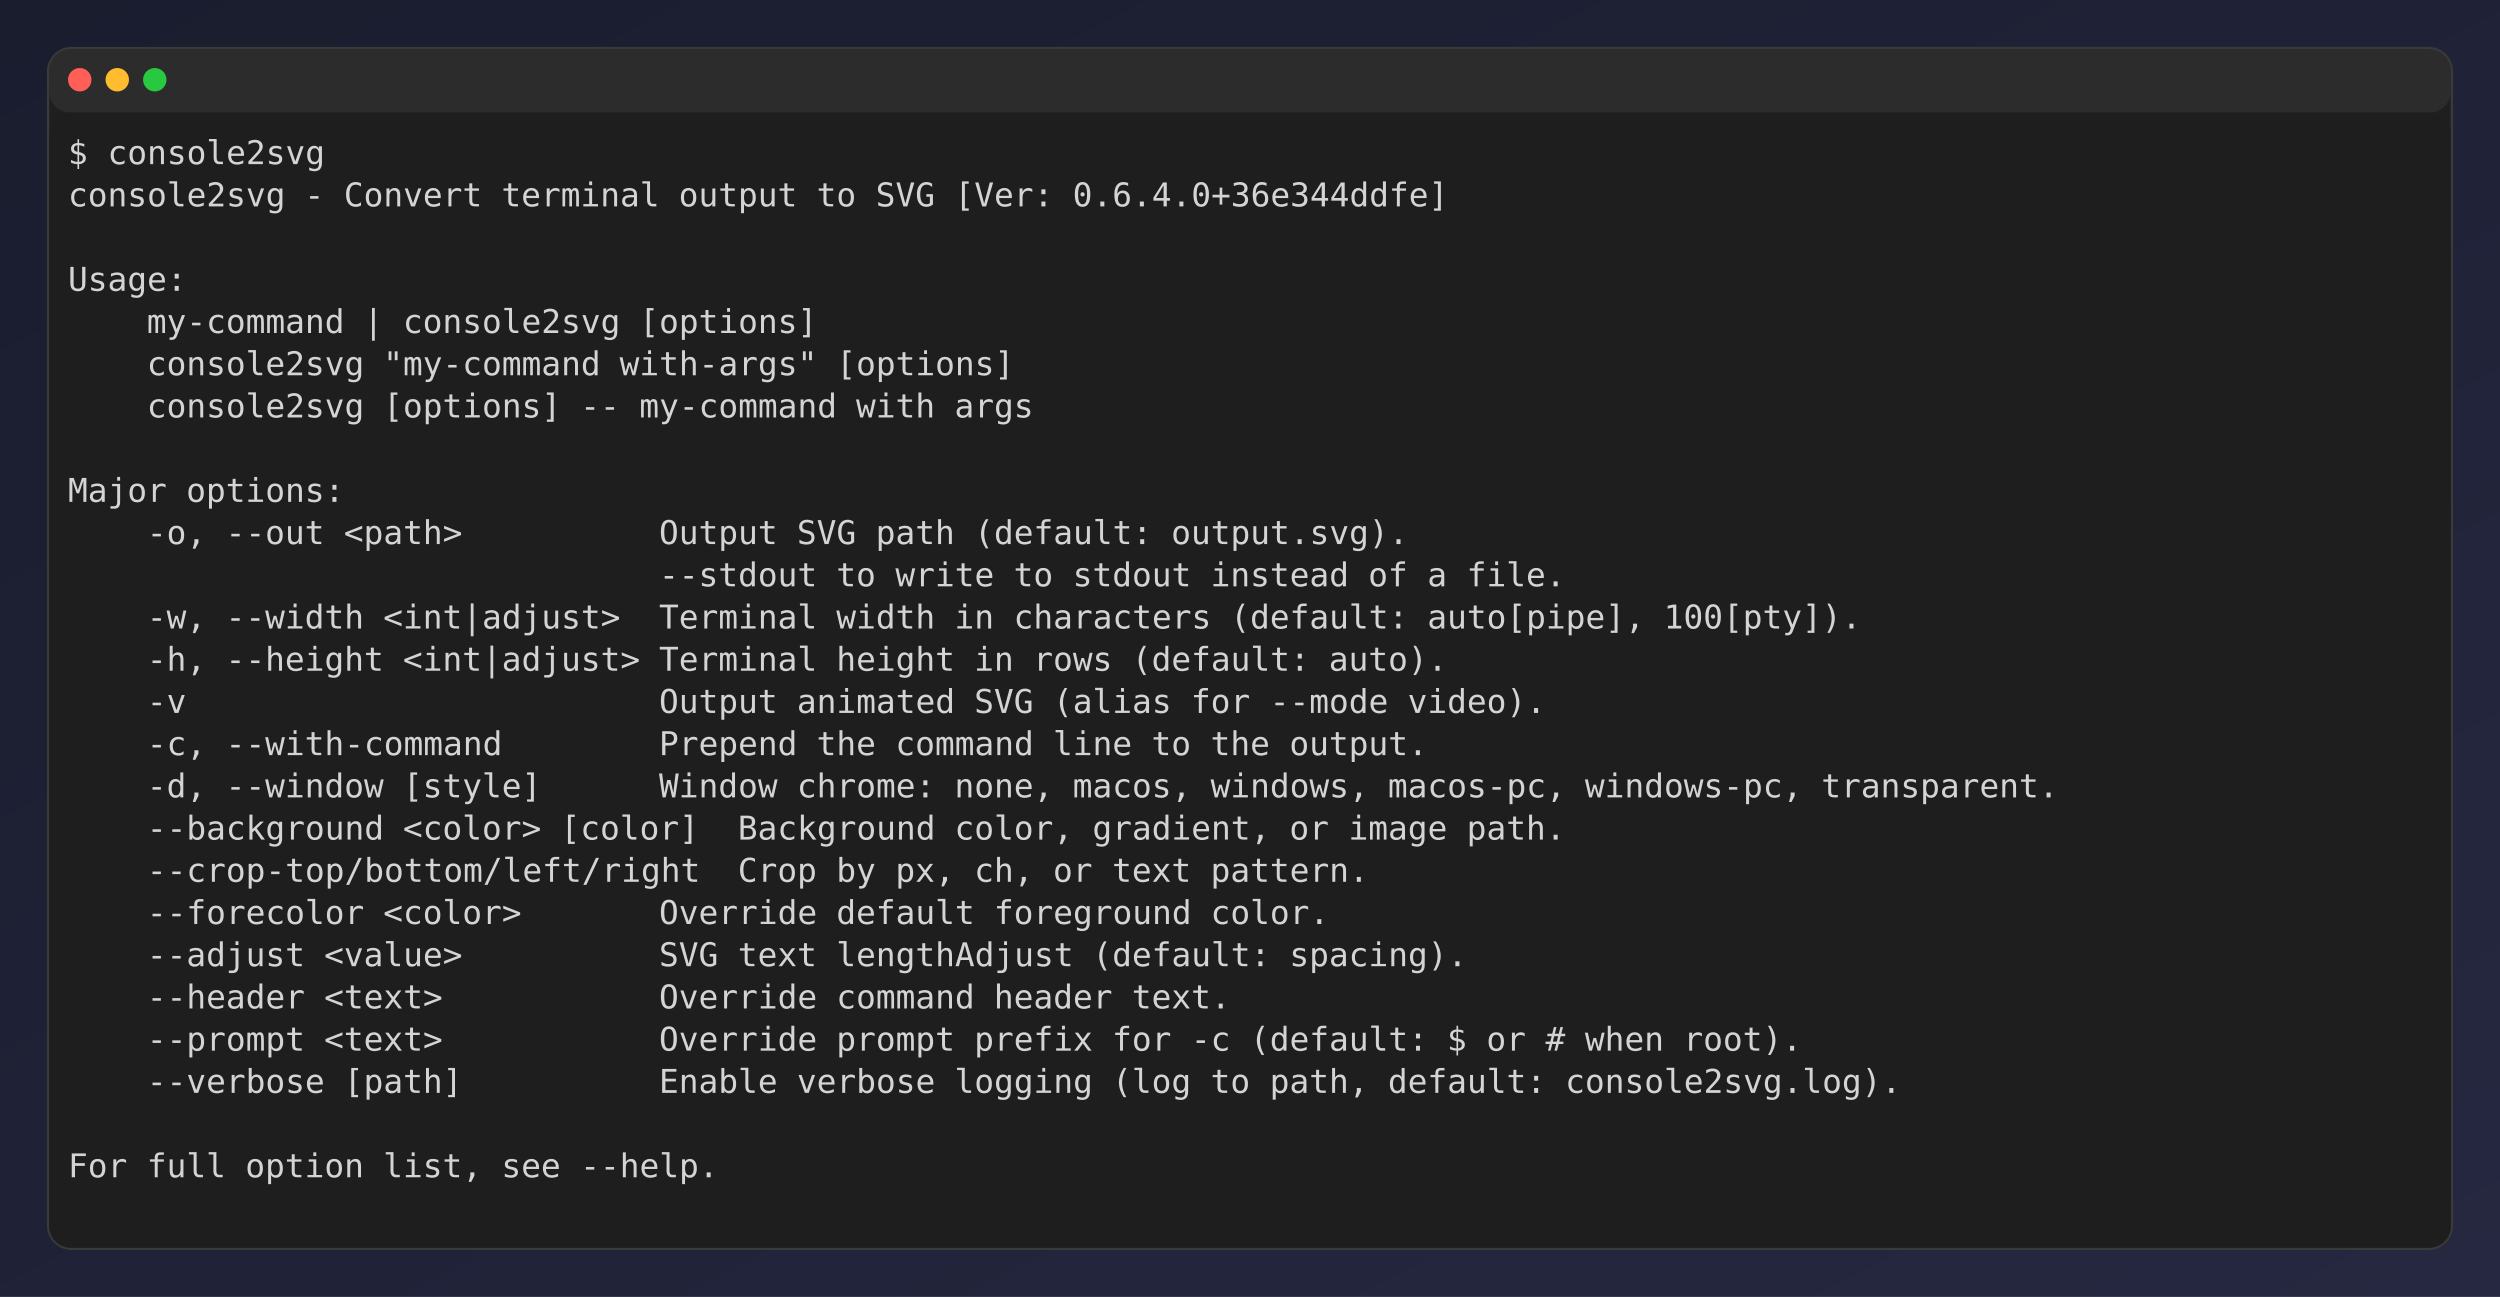
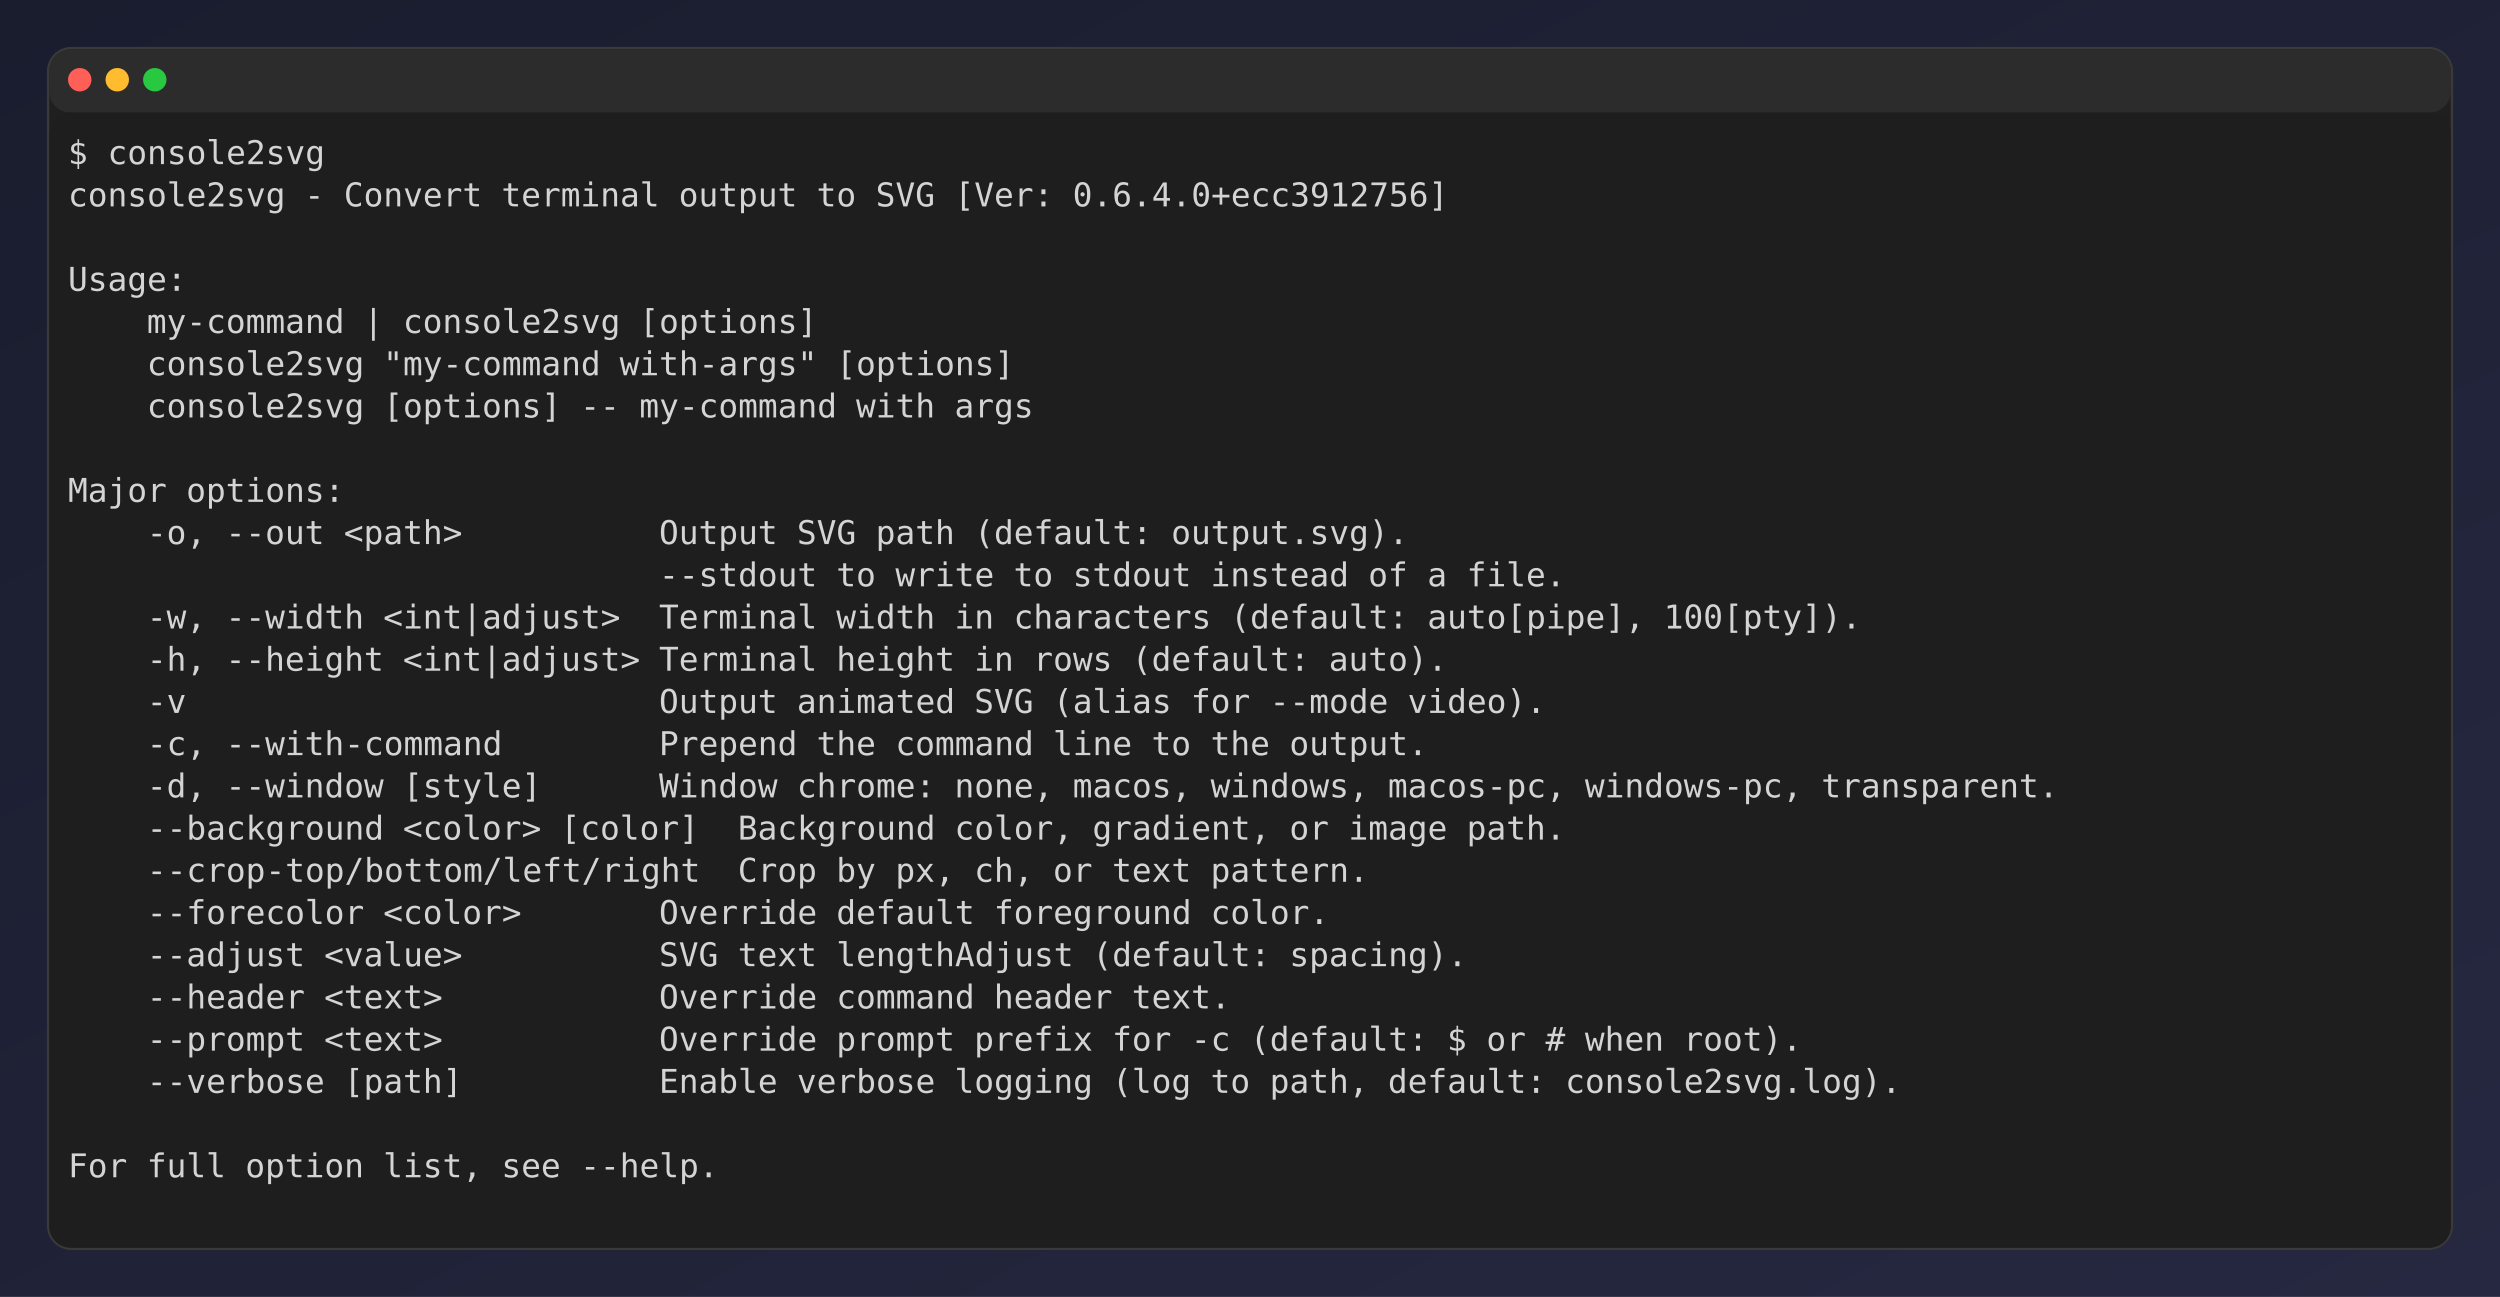
<svg xmlns="http://www.w3.org/2000/svg" width="1066" height="553" viewBox="0 0 1066 553" role="img" aria-label="console2svg output">
  <style>
.crt {
  font-family: ui-monospace,"Cascadia Mono","Segoe UI Mono","SFMono-Regular",Menlo,monospace;
  font-size: 14px;
}
text {
  dominant-baseline: alphabetic;
}
.bg {
  shape-rendering: crispEdges;
}
</style>
  <defs>
    <linearGradient id="desktop-bg" x1="0%" y1="0%" x2="100%" y2="100%">
      <stop offset="0%" stop-color="#1a1d2e" />
      <stop offset="100%" stop-color="#252840" />
    </linearGradient>
  </defs>
  <rect width="1066" height="553" fill="url(#desktop-bg)" />
  <rect x="20.5" y="20.5" rx="10" ry="10" width="1025" height="512" fill="#1f1f1f" stroke="#3a3a3a" />
  <rect x="21" y="21" rx="9" ry="9" width="1024" height="27" fill="#2c2c2c" />
  <circle cx="34" cy="34" r="5" fill="#ff5f57" />
  <circle cx="50" cy="34" r="5" fill="#febc2e" />
  <circle cx="66" cy="34" r="5" fill="#28c840" />
  <rect x="21" y="48" width="1024" height="484" rx="9" ry="9" fill="#1e1e1e" />
  <rect x="29" y="56" width="1008" height="18" fill="#1e1e1e" />
  <text class="crt" x="29" y="70" fill="#d4d4d4">$ console2svg</text>
  <g transform="translate(29 74)">
    <rect width="1008" height="450" fill="#1e1e1e" />
    <text class="crt" x="0" y="14" fill="#d4d4d4" textLength="92.4" lengthAdjust="spacing">console2svg</text>
    <text class="crt" x="100.8" y="14" fill="#d4d4d4" textLength="8.4" lengthAdjust="spacing">-</text>
    <text class="crt" x="117.6" y="14" fill="#d4d4d4" textLength="58.8" lengthAdjust="spacing">Convert</text>
    <text class="crt" x="184.8" y="14" fill="#d4d4d4" textLength="67.2" lengthAdjust="spacing">terminal</text>
    <text class="crt" x="260.4" y="14" fill="#d4d4d4" textLength="50.4" lengthAdjust="spacing">output</text>
    <text class="crt" x="319.2" y="14" fill="#d4d4d4" textLength="16.8" lengthAdjust="spacing">to</text>
    <text class="crt" x="344.4" y="14" fill="#d4d4d4" textLength="25.2" lengthAdjust="spacing">SVG</text>
    <text class="crt" x="378" y="14" fill="#d4d4d4" textLength="42" lengthAdjust="spacing">[Ver:</text>
-     <text class="crt" x="428.4" y="14" fill="#d4d4d4" textLength="159.6" lengthAdjust="spacing">0.6.4.0+36e344ddfe]</text>
+     <text class="crt" x="428.4" y="14" fill="#d4d4d4" textLength="159.6" lengthAdjust="spacing">0.6.4.0+ecc3912756]</text>
    <text class="crt" x="0" y="50" fill="#d4d4d4" textLength="50.4" lengthAdjust="spacing">Usage:</text>
    <text class="crt" x="33.6" y="68" fill="#d4d4d4" textLength="84" lengthAdjust="spacing">my-command</text>
    <text class="crt" x="126" y="68" fill="#d4d4d4" textLength="8.4" lengthAdjust="spacing">|</text>
    <text class="crt" x="142.8" y="68" fill="#d4d4d4" textLength="92.4" lengthAdjust="spacing">console2svg</text>
    <text class="crt" x="243.6" y="68" fill="#d4d4d4" textLength="75.6" lengthAdjust="spacing">[options]</text>
    <text class="crt" x="33.6" y="86" fill="#d4d4d4" textLength="92.4" lengthAdjust="spacing">console2svg</text>
    <text class="crt" x="134.4" y="86" fill="#d4d4d4" textLength="92.4" lengthAdjust="spacing">"my-command</text>
    <text class="crt" x="235.2" y="86" fill="#d4d4d4" textLength="84" lengthAdjust="spacing">with-args"</text>
    <text class="crt" x="327.6" y="86" fill="#d4d4d4" textLength="75.6" lengthAdjust="spacing">[options]</text>
    <text class="crt" x="33.6" y="104" fill="#d4d4d4" textLength="92.4" lengthAdjust="spacing">console2svg</text>
    <text class="crt" x="134.4" y="104" fill="#d4d4d4" textLength="75.6" lengthAdjust="spacing">[options]</text>
    <text class="crt" x="218.4" y="104" fill="#d4d4d4" textLength="16.8" lengthAdjust="spacing">--</text>
    <text class="crt" x="243.6" y="104" fill="#d4d4d4" textLength="84" lengthAdjust="spacing">my-command</text>
    <text class="crt" x="336" y="104" fill="#d4d4d4" textLength="33.6" lengthAdjust="spacing">with</text>
    <text class="crt" x="378" y="104" fill="#d4d4d4" textLength="33.6" lengthAdjust="spacing">args</text>
    <text class="crt" x="0" y="140" fill="#d4d4d4" textLength="42" lengthAdjust="spacing">Major</text>
    <text class="crt" x="50.4" y="140" fill="#d4d4d4" textLength="67.2" lengthAdjust="spacing">options:</text>
    <text class="crt" x="33.6" y="158" fill="#d4d4d4" textLength="25.2" lengthAdjust="spacing">-o,</text>
    <text class="crt" x="67.2" y="158" fill="#d4d4d4" textLength="42" lengthAdjust="spacing">--out</text>
    <text class="crt" x="117.6" y="158" fill="#d4d4d4" textLength="50.4" lengthAdjust="spacing">&lt;path&gt;</text>
    <text class="crt" x="252" y="158" fill="#d4d4d4" textLength="50.4" lengthAdjust="spacing">Output</text>
    <text class="crt" x="310.8" y="158" fill="#d4d4d4" textLength="25.2" lengthAdjust="spacing">SVG</text>
    <text class="crt" x="344.4" y="158" fill="#d4d4d4" textLength="33.6" lengthAdjust="spacing">path</text>
    <text class="crt" x="386.4" y="158" fill="#d4d4d4" textLength="75.6" lengthAdjust="spacing">(default:</text>
    <text class="crt" x="470.4" y="158" fill="#d4d4d4" textLength="100.8" lengthAdjust="spacing">output.svg).</text>
    <text class="crt" x="252" y="176" fill="#d4d4d4" textLength="67.2" lengthAdjust="spacing">--stdout</text>
    <text class="crt" x="327.6" y="176" fill="#d4d4d4" textLength="16.8" lengthAdjust="spacing">to</text>
    <text class="crt" x="352.8" y="176" fill="#d4d4d4" textLength="42" lengthAdjust="spacing">write</text>
    <text class="crt" x="403.2" y="176" fill="#d4d4d4" textLength="16.8" lengthAdjust="spacing">to</text>
    <text class="crt" x="428.4" y="176" fill="#d4d4d4" textLength="50.4" lengthAdjust="spacing">stdout</text>
    <text class="crt" x="487.2" y="176" fill="#d4d4d4" textLength="58.8" lengthAdjust="spacing">instead</text>
    <text class="crt" x="554.4" y="176" fill="#d4d4d4" textLength="16.8" lengthAdjust="spacing">of</text>
    <text class="crt" x="579.6" y="176" fill="#d4d4d4" textLength="8.4" lengthAdjust="spacing">a</text>
    <text class="crt" x="596.4" y="176" fill="#d4d4d4" textLength="42" lengthAdjust="spacing">file.</text>
    <text class="crt" x="33.6" y="194" fill="#d4d4d4" textLength="25.2" lengthAdjust="spacing">-w,</text>
    <text class="crt" x="67.2" y="194" fill="#d4d4d4" textLength="58.8" lengthAdjust="spacing">--width</text>
    <text class="crt" x="134.4" y="194" fill="#d4d4d4" textLength="100.8" lengthAdjust="spacing">&lt;int|adjust&gt;</text>
    <text class="crt" x="252" y="194" fill="#d4d4d4" textLength="67.2" lengthAdjust="spacing">Terminal</text>
    <text class="crt" x="327.6" y="194" fill="#d4d4d4" textLength="42" lengthAdjust="spacing">width</text>
    <text class="crt" x="378" y="194" fill="#d4d4d4" textLength="16.8" lengthAdjust="spacing">in</text>
    <text class="crt" x="403.2" y="194" fill="#d4d4d4" textLength="84" lengthAdjust="spacing">characters</text>
    <text class="crt" x="495.6" y="194" fill="#d4d4d4" textLength="75.6" lengthAdjust="spacing">(default:</text>
    <text class="crt" x="579.6" y="194" fill="#d4d4d4" textLength="92.4" lengthAdjust="spacing">auto[pipe],</text>
    <text class="crt" x="680.4" y="194" fill="#d4d4d4" textLength="84" lengthAdjust="spacing">100[pty]).</text>
    <text class="crt" x="33.6" y="212" fill="#d4d4d4" textLength="25.2" lengthAdjust="spacing">-h,</text>
    <text class="crt" x="67.2" y="212" fill="#d4d4d4" textLength="67.2" lengthAdjust="spacing">--height</text>
    <text class="crt" x="142.8" y="212" fill="#d4d4d4" textLength="100.8" lengthAdjust="spacing">&lt;int|adjust&gt;</text>
    <text class="crt" x="252" y="212" fill="#d4d4d4" textLength="67.2" lengthAdjust="spacing">Terminal</text>
    <text class="crt" x="327.6" y="212" fill="#d4d4d4" textLength="50.4" lengthAdjust="spacing">height</text>
    <text class="crt" x="386.4" y="212" fill="#d4d4d4" textLength="16.8" lengthAdjust="spacing">in</text>
    <text class="crt" x="411.6" y="212" fill="#d4d4d4" textLength="33.6" lengthAdjust="spacing">rows</text>
    <text class="crt" x="453.6" y="212" fill="#d4d4d4" textLength="75.6" lengthAdjust="spacing">(default:</text>
    <text class="crt" x="537.6" y="212" fill="#d4d4d4" textLength="50.4" lengthAdjust="spacing">auto).</text>
    <text class="crt" x="33.6" y="230" fill="#d4d4d4" textLength="16.8" lengthAdjust="spacing">-v</text>
    <text class="crt" x="252" y="230" fill="#d4d4d4" textLength="50.4" lengthAdjust="spacing">Output</text>
    <text class="crt" x="310.8" y="230" fill="#d4d4d4" textLength="67.2" lengthAdjust="spacing">animated</text>
    <text class="crt" x="386.4" y="230" fill="#d4d4d4" textLength="25.2" lengthAdjust="spacing">SVG</text>
    <text class="crt" x="420" y="230" fill="#d4d4d4" textLength="50.4" lengthAdjust="spacing">(alias</text>
    <text class="crt" x="478.8" y="230" fill="#d4d4d4" textLength="25.2" lengthAdjust="spacing">for</text>
    <text class="crt" x="512.4" y="230" fill="#d4d4d4" textLength="50.4" lengthAdjust="spacing">--mode</text>
    <text class="crt" x="571.2" y="230" fill="#d4d4d4" textLength="58.8" lengthAdjust="spacing">video).</text>
    <text class="crt" x="33.6" y="248" fill="#d4d4d4" textLength="25.2" lengthAdjust="spacing">-c,</text>
    <text class="crt" x="67.2" y="248" fill="#d4d4d4" textLength="117.6" lengthAdjust="spacing">--with-command</text>
    <text class="crt" x="252" y="248" fill="#d4d4d4" textLength="58.8" lengthAdjust="spacing">Prepend</text>
    <text class="crt" x="319.2" y="248" fill="#d4d4d4" textLength="25.2" lengthAdjust="spacing">the</text>
    <text class="crt" x="352.8" y="248" fill="#d4d4d4" textLength="58.8" lengthAdjust="spacing">command</text>
    <text class="crt" x="420" y="248" fill="#d4d4d4" textLength="33.6" lengthAdjust="spacing">line</text>
    <text class="crt" x="462" y="248" fill="#d4d4d4" textLength="16.8" lengthAdjust="spacing">to</text>
    <text class="crt" x="487.2" y="248" fill="#d4d4d4" textLength="25.2" lengthAdjust="spacing">the</text>
    <text class="crt" x="520.8" y="248" fill="#d4d4d4" textLength="58.8" lengthAdjust="spacing">output.</text>
    <text class="crt" x="33.6" y="266" fill="#d4d4d4" textLength="25.2" lengthAdjust="spacing">-d,</text>
    <text class="crt" x="67.2" y="266" fill="#d4d4d4" textLength="67.2" lengthAdjust="spacing">--window</text>
    <text class="crt" x="142.8" y="266" fill="#d4d4d4" textLength="58.8" lengthAdjust="spacing">[style]</text>
    <text class="crt" x="252" y="266" fill="#d4d4d4" textLength="50.4" lengthAdjust="spacing">Window</text>
    <text class="crt" x="310.8" y="266" fill="#d4d4d4" textLength="58.8" lengthAdjust="spacing">chrome:</text>
    <text class="crt" x="378" y="266" fill="#d4d4d4" textLength="42" lengthAdjust="spacing">none,</text>
    <text class="crt" x="428.4" y="266" fill="#d4d4d4" textLength="50.4" lengthAdjust="spacing">macos,</text>
    <text class="crt" x="487.2" y="266" fill="#d4d4d4" textLength="67.2" lengthAdjust="spacing">windows,</text>
    <text class="crt" x="562.8" y="266" fill="#d4d4d4" textLength="75.6" lengthAdjust="spacing">macos-pc,</text>
    <text class="crt" x="646.8" y="266" fill="#d4d4d4" textLength="92.4" lengthAdjust="spacing">windows-pc,</text>
    <text class="crt" x="747.6" y="266" fill="#d4d4d4" textLength="100.8" lengthAdjust="spacing">transparent.</text>
    <text class="crt" x="33.6" y="284" fill="#d4d4d4" textLength="100.8" lengthAdjust="spacing">--background</text>
    <text class="crt" x="142.8" y="284" fill="#d4d4d4" textLength="58.8" lengthAdjust="spacing">&lt;color&gt;</text>
    <text class="crt" x="210" y="284" fill="#d4d4d4" textLength="58.8" lengthAdjust="spacing">[color]</text>
    <text class="crt" x="285.6" y="284" fill="#d4d4d4" textLength="84" lengthAdjust="spacing">Background</text>
    <text class="crt" x="378" y="284" fill="#d4d4d4" textLength="50.4" lengthAdjust="spacing">color,</text>
    <text class="crt" x="436.8" y="284" fill="#d4d4d4" textLength="75.6" lengthAdjust="spacing">gradient,</text>
    <text class="crt" x="520.8" y="284" fill="#d4d4d4" textLength="16.8" lengthAdjust="spacing">or</text>
    <text class="crt" x="546" y="284" fill="#d4d4d4" textLength="42" lengthAdjust="spacing">image</text>
    <text class="crt" x="596.4" y="284" fill="#d4d4d4" textLength="42" lengthAdjust="spacing">path.</text>
    <text class="crt" x="33.6" y="302" fill="#d4d4d4" textLength="235.2" lengthAdjust="spacing">--crop-top/bottom/left/right</text>
    <text class="crt" x="285.6" y="302" fill="#d4d4d4" textLength="33.6" lengthAdjust="spacing">Crop</text>
    <text class="crt" x="327.6" y="302" fill="#d4d4d4" textLength="16.8" lengthAdjust="spacing">by</text>
    <text class="crt" x="352.8" y="302" fill="#d4d4d4" textLength="25.2" lengthAdjust="spacing">px,</text>
    <text class="crt" x="386.4" y="302" fill="#d4d4d4" textLength="25.2" lengthAdjust="spacing">ch,</text>
    <text class="crt" x="420" y="302" fill="#d4d4d4" textLength="16.8" lengthAdjust="spacing">or</text>
    <text class="crt" x="445.2" y="302" fill="#d4d4d4" textLength="33.6" lengthAdjust="spacing">text</text>
    <text class="crt" x="487.2" y="302" fill="#d4d4d4" textLength="67.2" lengthAdjust="spacing">pattern.</text>
    <text class="crt" x="33.6" y="320" fill="#d4d4d4" textLength="92.4" lengthAdjust="spacing">--forecolor</text>
    <text class="crt" x="134.4" y="320" fill="#d4d4d4" textLength="58.8" lengthAdjust="spacing">&lt;color&gt;</text>
    <text class="crt" x="252" y="320" fill="#d4d4d4" textLength="67.2" lengthAdjust="spacing">Override</text>
    <text class="crt" x="327.6" y="320" fill="#d4d4d4" textLength="58.8" lengthAdjust="spacing">default</text>
    <text class="crt" x="394.8" y="320" fill="#d4d4d4" textLength="84" lengthAdjust="spacing">foreground</text>
    <text class="crt" x="487.2" y="320" fill="#d4d4d4" textLength="50.4" lengthAdjust="spacing">color.</text>
    <text class="crt" x="33.6" y="338" fill="#d4d4d4" textLength="67.2" lengthAdjust="spacing">--adjust</text>
    <text class="crt" x="109.2" y="338" fill="#d4d4d4" textLength="58.8" lengthAdjust="spacing">&lt;value&gt;</text>
    <text class="crt" x="252" y="338" fill="#d4d4d4" textLength="25.2" lengthAdjust="spacing">SVG</text>
    <text class="crt" x="285.6" y="338" fill="#d4d4d4" textLength="33.6" lengthAdjust="spacing">text</text>
    <text class="crt" x="327.6" y="338" fill="#d4d4d4" textLength="100.8" lengthAdjust="spacing">lengthAdjust</text>
    <text class="crt" x="436.8" y="338" fill="#d4d4d4" textLength="75.6" lengthAdjust="spacing">(default:</text>
    <text class="crt" x="520.8" y="338" fill="#d4d4d4" textLength="75.6" lengthAdjust="spacing">spacing).</text>
    <text class="crt" x="33.6" y="356" fill="#d4d4d4" textLength="67.2" lengthAdjust="spacing">--header</text>
    <text class="crt" x="109.2" y="356" fill="#d4d4d4" textLength="50.4" lengthAdjust="spacing">&lt;text&gt;</text>
    <text class="crt" x="252" y="356" fill="#d4d4d4" textLength="67.2" lengthAdjust="spacing">Override</text>
    <text class="crt" x="327.6" y="356" fill="#d4d4d4" textLength="58.8" lengthAdjust="spacing">command</text>
    <text class="crt" x="394.8" y="356" fill="#d4d4d4" textLength="50.4" lengthAdjust="spacing">header</text>
    <text class="crt" x="453.6" y="356" fill="#d4d4d4" textLength="42" lengthAdjust="spacing">text.</text>
    <text class="crt" x="33.6" y="374" fill="#d4d4d4" textLength="67.2" lengthAdjust="spacing">--prompt</text>
    <text class="crt" x="109.2" y="374" fill="#d4d4d4" textLength="50.4" lengthAdjust="spacing">&lt;text&gt;</text>
    <text class="crt" x="252" y="374" fill="#d4d4d4" textLength="67.2" lengthAdjust="spacing">Override</text>
    <text class="crt" x="327.6" y="374" fill="#d4d4d4" textLength="50.4" lengthAdjust="spacing">prompt</text>
    <text class="crt" x="386.4" y="374" fill="#d4d4d4" textLength="50.4" lengthAdjust="spacing">prefix</text>
    <text class="crt" x="445.2" y="374" fill="#d4d4d4" textLength="25.2" lengthAdjust="spacing">for</text>
    <text class="crt" x="478.8" y="374" fill="#d4d4d4" textLength="16.8" lengthAdjust="spacing">-c</text>
    <text class="crt" x="504" y="374" fill="#d4d4d4" textLength="75.6" lengthAdjust="spacing">(default:</text>
    <text class="crt" x="588" y="374" fill="#d4d4d4" textLength="8.4" lengthAdjust="spacing">$</text>
    <text class="crt" x="604.8" y="374" fill="#d4d4d4" textLength="16.8" lengthAdjust="spacing">or</text>
    <text class="crt" x="630" y="374" fill="#d4d4d4" textLength="8.4" lengthAdjust="spacing">#</text>
    <text class="crt" x="646.8" y="374" fill="#d4d4d4" textLength="33.6" lengthAdjust="spacing">when</text>
    <text class="crt" x="688.8" y="374" fill="#d4d4d4" textLength="50.4" lengthAdjust="spacing">root).</text>
    <text class="crt" x="33.6" y="392" fill="#d4d4d4" textLength="75.6" lengthAdjust="spacing">--verbose</text>
    <text class="crt" x="117.6" y="392" fill="#d4d4d4" textLength="50.4" lengthAdjust="spacing">[path]</text>
    <text class="crt" x="252" y="392" fill="#d4d4d4" textLength="50.4" lengthAdjust="spacing">Enable</text>
    <text class="crt" x="310.8" y="392" fill="#d4d4d4" textLength="58.8" lengthAdjust="spacing">verbose</text>
    <text class="crt" x="378" y="392" fill="#d4d4d4" textLength="58.8" lengthAdjust="spacing">logging</text>
    <text class="crt" x="445.2" y="392" fill="#d4d4d4" textLength="33.6" lengthAdjust="spacing">(log</text>
    <text class="crt" x="487.2" y="392" fill="#d4d4d4" textLength="16.8" lengthAdjust="spacing">to</text>
    <text class="crt" x="512.4" y="392" fill="#d4d4d4" textLength="42" lengthAdjust="spacing">path,</text>
    <text class="crt" x="562.8" y="392" fill="#d4d4d4" textLength="67.2" lengthAdjust="spacing">default:</text>
    <text class="crt" x="638.4" y="392" fill="#d4d4d4" textLength="142.8" lengthAdjust="spacing">console2svg.log).</text>
    <text class="crt" x="0" y="428" fill="#d4d4d4" textLength="25.2" lengthAdjust="spacing">For</text>
    <text class="crt" x="33.6" y="428" fill="#d4d4d4" textLength="33.6" lengthAdjust="spacing">full</text>
    <text class="crt" x="75.6" y="428" fill="#d4d4d4" textLength="50.4" lengthAdjust="spacing">option</text>
    <text class="crt" x="134.4" y="428" fill="#d4d4d4" textLength="42" lengthAdjust="spacing">list,</text>
    <text class="crt" x="184.8" y="428" fill="#d4d4d4" textLength="25.2" lengthAdjust="spacing">see</text>
    <text class="crt" x="218.4" y="428" fill="#d4d4d4" textLength="58.8" lengthAdjust="spacing">--help.</text>
  </g>
</svg>
